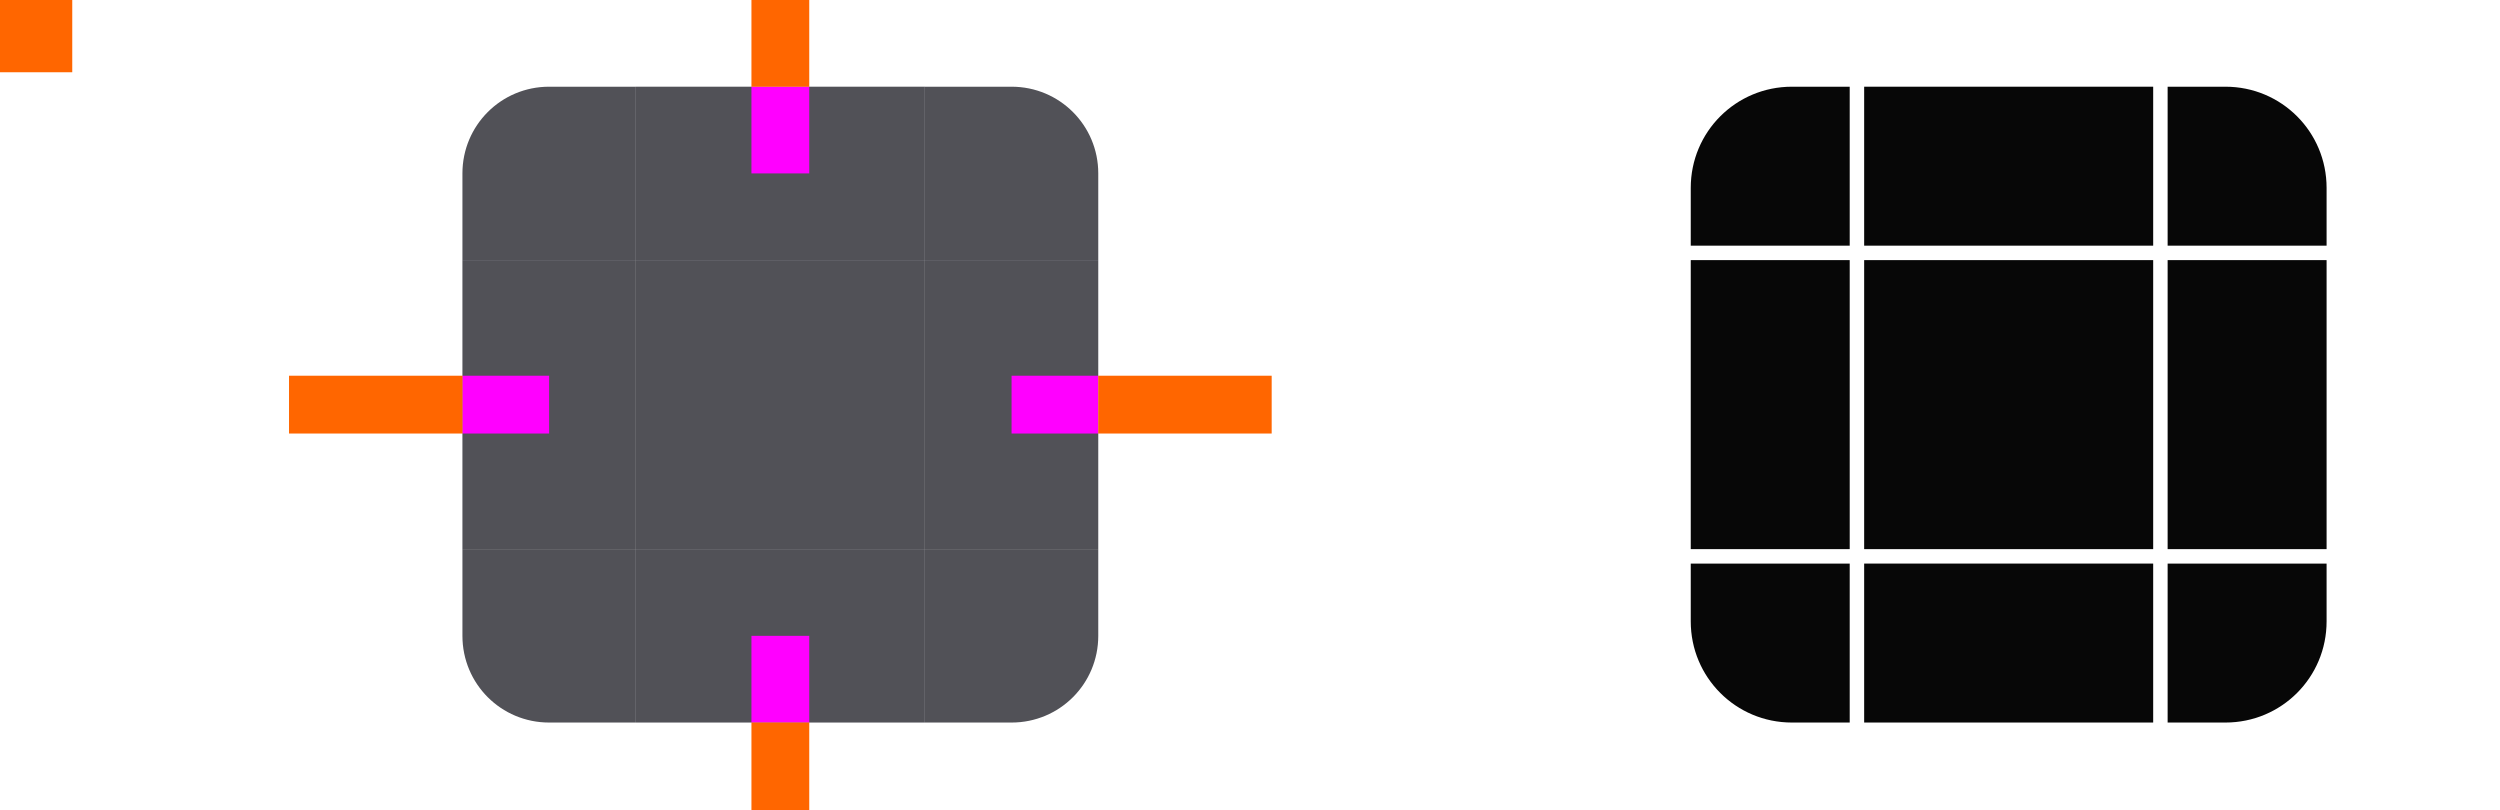
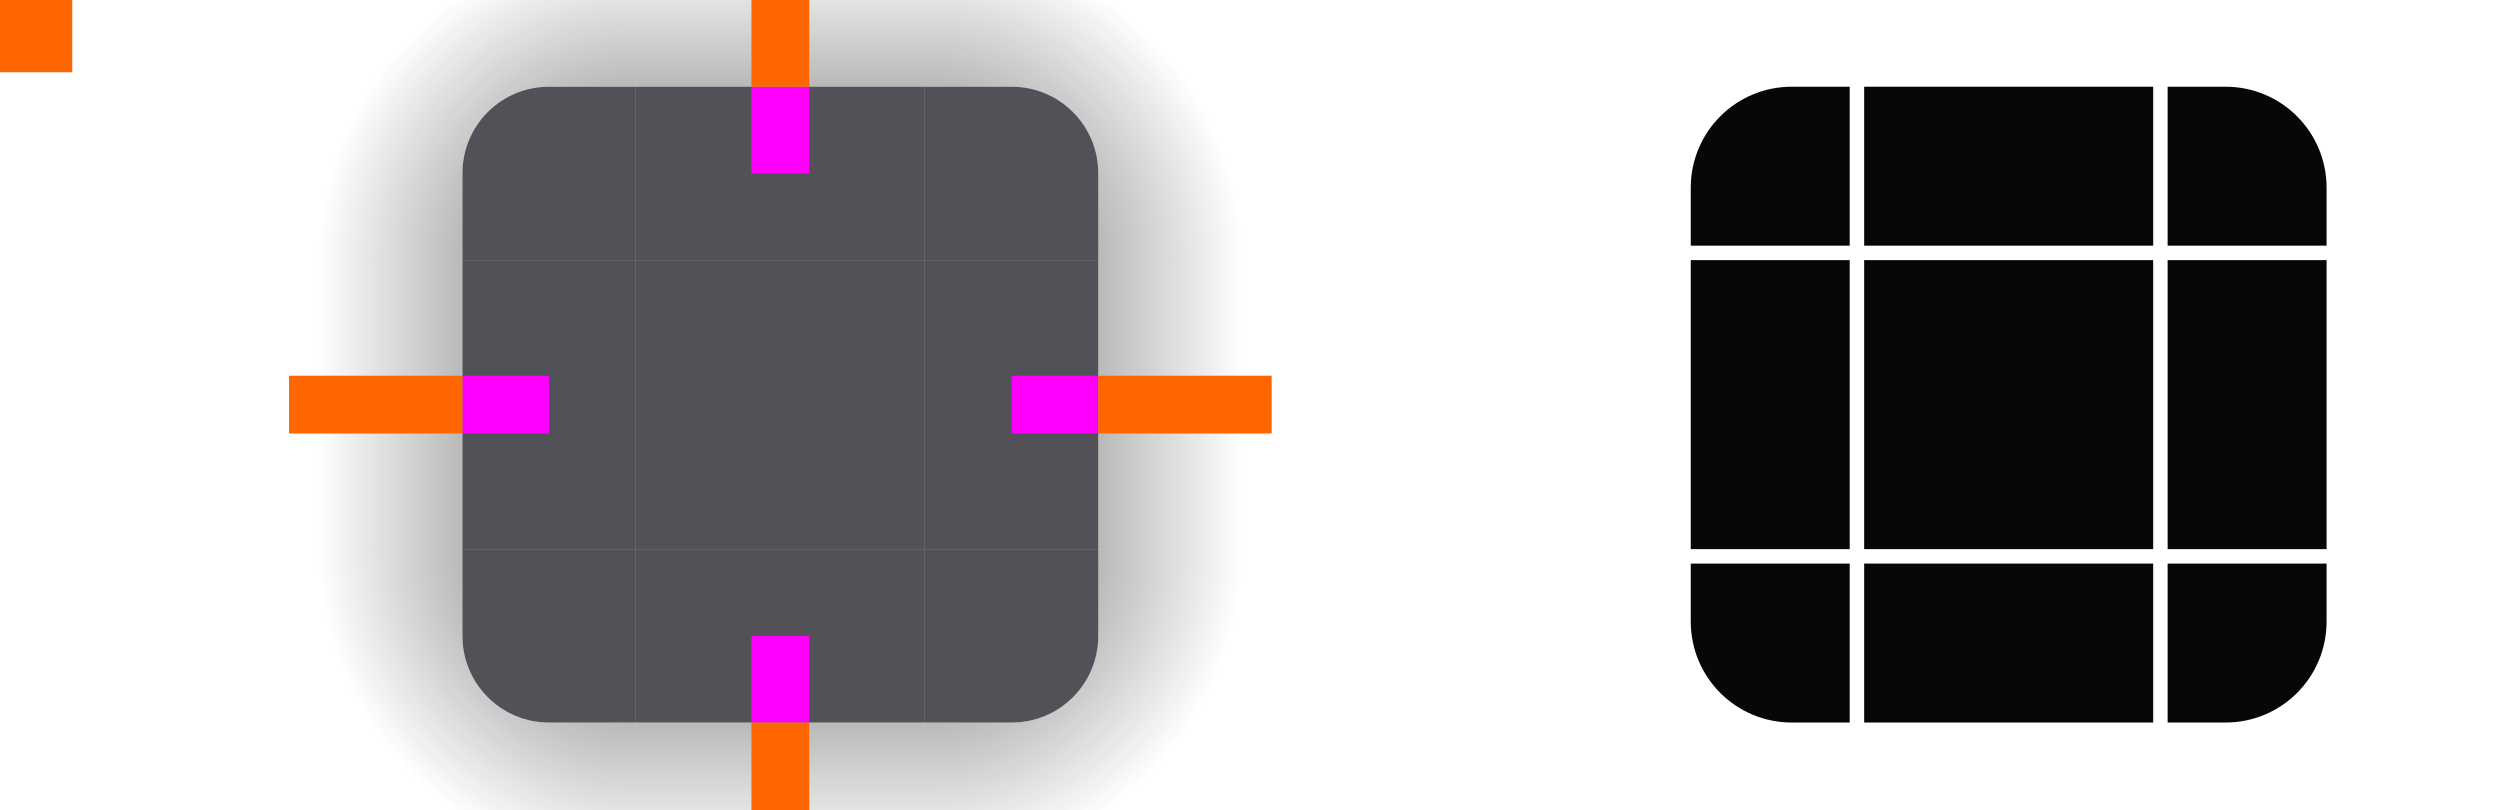
<svg xmlns="http://www.w3.org/2000/svg" xmlns:xlink="http://www.w3.org/1999/xlink" width="173" height="56" version="1.1" viewBox="0 0 173 56" id="svg202">
  <style id="current-color-scheme" type="text/css">.ColorScheme-Text {
        color:#31363b;
        stop-color:#31363b;
      }
      .ColorScheme-Background {
        color:#eff0f1;
        stop-color:#eff0f1;
      }
      .ColorScheme-Highlight {
        color:#3daee9;
        stop-color:#3daee9;
      }
      .ColorScheme-ViewText {
        color:#31363b;
        stop-color:#31363b;
      }
      .ColorScheme-ViewBackground {
        color:#fcfcfc;
        stop-color:#fcfcfc;
      }
      .ColorScheme-ViewHover {
        color:#93cee9;
        stop-color:#93cee9;
      }
      .ColorScheme-ViewFocus{
        color:#3daee9;
        stop-color:#3daee9;
      }
      .ColorScheme-ButtonText {
        color:#31363b;
        stop-color:#31363b;
      }
      .ColorScheme-ButtonBackground {
        color:#eff0f1;
        stop-color:#eff0f1;
      }
      .ColorScheme-ButtonHover {
        color:#93cee9;
        stop-color:#93cee9;
      }
      .ColorScheme-ButtonFocus{
        color:#3daee9;
        stop-color:#3daee9;
      }</style>
  <defs id="defs26">
    <linearGradient id="a">
      <stop stop-opacity=".667" offset="0" id="stop3" />
      <stop stop-opacity="0" offset="1" id="stop5" />
    </linearGradient>
    <linearGradient id="q" x1="-912.36" x2="-906.36" y1="-35" y2="-35" gradientUnits="userSpaceOnUse" xlink:href="#a" />
    <linearGradient id="p" x1="15" x2="9" y1="12" y2="12" gradientUnits="userSpaceOnUse" xlink:href="#a" />
    <radialGradient id="e" cx="22.2" cy="913.97" r="6" gradientTransform="rotate(-90.00001,-405.39,435.59)" gradientUnits="userSpaceOnUse" xlink:href="#a" />
    <linearGradient id="o" x1="19" x2="19" y1="8" y2="2" gradientTransform="translate(58)" gradientUnits="userSpaceOnUse" xlink:href="#a" />
    <linearGradient id="n" x1="55" x2="61" y1="12" y2="12" gradientUnits="userSpaceOnUse" xlink:href="#a" />
    <radialGradient id="d" cx="53.893" cy="911.76" r="6" gradientTransform="translate(59.107,-903.77)" gradientUnits="userSpaceOnUse" xlink:href="#a" />
    <linearGradient id="m" x1="51" x2="51" y1="8" y2="2" gradientTransform="translate(58)" gradientUnits="userSpaceOnUse" xlink:href="#a" />
    <linearGradient id="l" x1="952.36" x2="958.36" y1="-35" y2="-35" gradientUnits="userSpaceOnUse" xlink:href="#a" />
    <linearGradient id="k" x1="19" x2="19" y1="48" y2="54" gradientTransform="translate(58)" gradientUnits="userSpaceOnUse" xlink:href="#a" />
    <radialGradient id="c" cx="7.643" cy="950.36" r="6" gradientTransform="rotate(-179.9999,40.3209,499.18)" gradientUnits="userSpaceOnUse" xlink:href="#a" />
    <linearGradient id="j" x1="15" x2="9" y1="44" y2="44" gradientUnits="userSpaceOnUse" xlink:href="#a" />
    <linearGradient id="i" x1="51" x2="51" y1="48" y2="54" gradientTransform="translate(58)" gradientUnits="userSpaceOnUse" xlink:href="#a" />
    <radialGradient id="b" cx="54.25" cy="945.11" r="6" gradientTransform="matrix(2.1666e-7,1,-0.99999,2.1665e-7,1058.1,-6.2502)" gradientUnits="userSpaceOnUse" xlink:href="#a" />
    <linearGradient id="h" x1="55" x2="61" y1="44" y2="44" gradientUnits="userSpaceOnUse" xlink:href="#a" />
    <linearGradient id="g" x1="-15" x2="-9" y1="932.36" y2="932.36" gradientUnits="userSpaceOnUse" xlink:href="#a" />
    <linearGradient id="f" x1="55" x2="61" y1="932.36" y2="932.36" gradientUnits="userSpaceOnUse" xlink:href="#a" />
    <style type="text/css" id="style24">.ColorScheme-Text {
        color:#31363b;
      }
      .ColorScheme-Background {
        color:#eff0f1;
      }
      .ColorScheme-Highlight {
        color:#3daee9;
      }
      .ColorScheme-ViewText {
        color:#31363b;
      }
      .ColorScheme-ViewBackground {
        color:#fcfcfc;
      }
      .ColorScheme-ViewHover {
        color:#93cee9;
      }
      .ColorScheme-ViewFocus{
        color:#3daee9;
      }
      .ColorScheme-ButtonText {
        color:#31363b;
      }
      .ColorScheme-ButtonBackground {
        color:#eff0f1;
      }
      .ColorScheme-ButtonHover {
        color:#93cee9;
      }
      .ColorScheme-ButtonFocus{
        color:#3daee9;
      }</style>
-     <radialGradient xlink:href="#linearGradient4270" id="radialGradient1031" gradientUnits="userSpaceOnUse" gradientTransform="matrix(-1.8522317e-5,-3.666662,2.999999,-1.5154638e-5,-39.99854,1232.695)" cx="77" cy="12" fx="77" fy="12" r="6" />
    <linearGradient id="linearGradient4270">
      <stop id="stop4272" offset="0" style="stop-color:#000000;stop-opacity:0.667" />
      <stop id="stop4274" offset="1" style="stop-color:#000000;stop-opacity:0;" />
    </linearGradient>
-     <radialGradient xlink:href="#linearGradient4270" id="radialGradient1025" gradientUnits="userSpaceOnUse" gradientTransform="matrix(-1.8522317e-5,-3.666662,2.999999,-1.5154638e-5,-39.99854,1232.695)" cx="77" cy="12" fx="77" fy="12" r="6" />
-     <radialGradient xlink:href="#linearGradient4270" id="radialGradient1019" gradientUnits="userSpaceOnUse" gradientTransform="matrix(-1.8522317e-5,-3.666662,2.999999,-1.5154638e-5,-39.99854,1232.695)" cx="77" cy="12" fx="77" fy="12" r="6" />
-     <linearGradient xlink:href="#linearGradient4270" id="linearGradient4950" gradientUnits="userSpaceOnUse" x1="51" y1="932.362" x2="60" y2="932.362" />
-     <linearGradient xlink:href="#linearGradient4270" id="linearGradient4948" gradientUnits="userSpaceOnUse" x1="-19" y1="932.362" x2="-10" y2="932.362" />
+     <linearGradient xlink:href="#linearGradient4270" id="linearGradient4948" gradientUnits="userSpaceOnUse" x1="-19" y1="932.362" x2="-8" y2="932.362" />
    <linearGradient xlink:href="#linearGradient4270" id="linearGradient4934" gradientUnits="userSpaceOnUse" x1="948.362" y1="-35" x2="959.362" y2="-35" />
-     <radialGradient xlink:href="#linearGradient4270" id="radialGradient994" gradientUnits="userSpaceOnUse" gradientTransform="matrix(-1.8522317e-5,-3.666662,2.999999,-1.5154638e-5,-39.99854,1232.695)" cx="77" cy="12" fx="77" fy="12" r="6" />
+     <radialGradient xlink:href="#linearGradient4270" id="radialGradient994" gradientUnits="userSpaceOnUse" gradientTransform="matrix(3.25299e-6,-3.666652,3.666664,3.2530004e-6,-1.5894986e-4,300.332)" cx="77" cy="12" fx="77" fy="12" r="6" />
    <linearGradient xlink:href="#linearGradient4270" id="linearGradient4920" gradientUnits="userSpaceOnUse" x1="-916.362" y1="-35" x2="-905.362" y2="-35" gradientTransform="matrix(1.500003,0,0,1,458.1841,0)" />
  </defs>
-   <g id="shadow-topleft" transform="translate(48.00003,-932.3622)" style="opacity:0">
-     <path style="opacity:0.9;fill:url(#radialGradient994);fill-opacity:1;fill-rule:evenodd;stroke:none;stroke-width:2px;stroke-linecap:butt;stroke-linejoin:miter;stroke-opacity:1" d="m -28,926.362 v 24 h 12 c 0,-6.648 5.352,-12 12,-12 v -12 z" id="path4828" />
+   <use x="0" y="0" xlink:href="#shadow-left" id="shadow-right" transform="matrix(-1,0,0,1,108,2.7102555e-5)" width="100%" height="100%" />
+   <g id="shadow-topleft" transform="translate(48.00003,-932.3622)" style="opacity:1">
+     <path style="opacity:0.9;fill:url(#radialGradient994);fill-opacity:1;fill-rule:evenodd;stroke:none;stroke-width:2px;stroke-linecap:butt;stroke-linejoin:miter;stroke-opacity:1" d="M 20 -6 L 20 18 L 32 18 L 32 12 C 32 8.676 34.676 6 38 6 L 44 6 L 44 -6 L 20 -6 z " transform="translate(-48.00003,932.3622)" id="path4828" />
  </g>
  <rect style="fill:#ff6600" x="0" height="5" width="5" y="-1.4648437e-05" id="hint-tile-center" />
  <g id="top" transform="matrix(0.6250009,0,0,1.999996,32.12496,-1814.721)">
    <rect y="-51" x="-916.362" height="32" width="6" id="rect4152" style="color:#eff0f1;opacity:0.8;fill:#25252d;fill-opacity:1;stroke:none" transform="matrix(0,-1,-1,0,0,0)" class="ColorScheme-Background" />
  </g>
  <g id="topleft" transform="translate(19,-904.3622)">
    <path style="opacity:0.8;fill:#25252d;fill-opacity:1;stroke:none;stroke-width:2" d="M 38 6 C 34.676 6 32 8.676 32 12 L 32 18 L 44 18 L 44 6 L 38 6 z " transform="translate(-19,904.3622)" id="rect4159" />
  </g>
  <g id="bottom" transform="matrix(0.6250009,0,0,2.000004,32.12496,-1858.728)">
    <rect transform="rotate(90)" style="color:#eff0f1;opacity:0.8;fill:#25252d;fill-opacity:1;stroke:none" id="rect4148" width="6" height="32" x="948.362" y="-51" class="ColorScheme-Background" />
  </g>
  <g id="left" transform="matrix(1.999999,0,0,0.6249986,6.000003,-554.725)">
    <rect transform="scale(-1,1)" style="color:#eff0f1;opacity:0.8;fill:#25252d;fill-opacity:1;stroke:none" id="rect4144" width="6" height="32" x="-19" y="916.362" class="ColorScheme-Background" />
  </g>
  <g id="right" transform="matrix(1.999998,0,0,0.6249986,-37.99984,-554.725)">
    <rect y="916.362" x="51" height="32" width="6" id="rect4140" style="color:#eff0f1;opacity:0.8;fill:#25252d;fill-opacity:1;stroke:none" class="ColorScheme-Background" />
  </g>
  <rect class="ColorScheme-Background" y="18" x="44" height="20" width="20" id="center" style="color:#eff0f1;opacity:0.8;fill:#25252d;fill-opacity:1;stroke:none;stroke-width:0.625" />
  <rect style="fill:#ff00ff;fill-opacity:1;stroke:none;stroke-width:1" id="hint-top-margin" width="4" height="6" x="52" y="6" />
  <rect y="44" x="52" height="6" width="4" id="hint-bottom-margin" style="fill:#ff00ff;fill-opacity:1;stroke:none;stroke-width:1" />
  <rect y="-76" x="26" height="6" width="4" id="hint-right-margin" style="fill:#ff00ff;fill-opacity:1;stroke:none;stroke-width:1" transform="rotate(90)" />
  <rect style="fill:#ff00ff;fill-opacity:1;stroke:none;stroke-width:1" id="hint-left-margin" width="4" height="6" x="26" y="-38" transform="rotate(90)" />
-   <g id="shadow-top" transform="matrix(0.625,0,0,1.333333,32.12501,-1203.816)" style="opacity:0">
+   <g id="shadow-top" transform="matrix(0.625,0,0,1.333333,32.12501,-1203.816)" style="opacity:1">
    <rect transform="matrix(0,-1,-1,0,0,0)" style="opacity:1;fill:none;fill-opacity:1;stroke:none" id="rect4820" width="6" height="32" x="-916.362" y="-51" />
    <rect transform="matrix(0,-1,-1,0,0,0)" style="opacity:0.9;fill:url(#linearGradient4920);fill-opacity:1;stroke:none;stroke-width:1.225" id="rect4822" width="9" height="32" x="-907.362" y="-51" />
    <rect y="-51" x="-911.362" height="32" width="1" id="rect4824" style="opacity:1;fill:none;fill-opacity:1;stroke:none" transform="matrix(0,-1,-1,0,0,0)" />
  </g>
-   <g id="shadow-bottom" transform="matrix(0.625,0,0,2,32.12501,-1858.724)" style="opacity:0">
+   <g id="shadow-bottom" transform="matrix(0.625,0,0,2,32.12501,-1858.724)" style="opacity:1">
    <rect y="-51" x="948.362" height="32" width="6" id="rect4856" style="opacity:1;fill:none;fill-opacity:1;stroke:none" transform="rotate(90)" />
    <rect y="-51" x="954.362" height="32" width="6" id="rect4858" style="opacity:0.9;fill:url(#linearGradient4934);fill-opacity:1;stroke:none" transform="rotate(90)" />
    <rect transform="rotate(90)" style="opacity:1;fill:none;fill-opacity:1;stroke:none" id="rect4860" width="1" height="32" x="953.362" y="-51" />
  </g>
-   <g id="shadow-left" transform="matrix(2,0,0,0.6250013,5.999997,-554.7276)" style="opacity:0">
+   <g id="shadow-left" transform="matrix(2,0,0,0.6250013,5.999997,-554.7276)" style="opacity:1">
    <rect y="916.362" x="-19" height="32" width="6" id="rect4892" style="opacity:1;fill:none;fill-opacity:1;stroke:none" transform="scale(-1,1)" />
    <rect y="916.362" x="-13" height="32" width="6" id="rect4894" style="opacity:0.9;fill:url(#linearGradient4948);fill-opacity:1;stroke:none" transform="scale(-1,1)" />
    <rect transform="scale(-1,1)" style="opacity:1;fill:none;fill-opacity:1;stroke:none" id="rect4896" width="1" height="32" x="-14" y="916.362" />
-   </g>
-   <g id="shadow-right" transform="matrix(2,0,0,0.6250017,-37.99997,-554.7279)" style="opacity:0">
-     <rect style="opacity:1;fill:none;fill-opacity:1;stroke:none" id="rect4900" width="6" height="32" x="51" y="916.362" />
-     <rect style="opacity:0.9;fill:url(#linearGradient4950);fill-opacity:1;stroke:none" id="rect4902" width="6" height="32" x="57" y="916.362" />
-     <rect y="916.362" x="56" height="32" width="1" id="rect4904" style="opacity:1;fill:none;fill-opacity:1;stroke:none" />
  </g>
  <rect y="-6" x="52" height="12" width="4" id="shadow-hint-top-margin" style="fill:#ff6600;fill-opacity:1;stroke:none;stroke-width:1.414" />
  <rect style="fill:#ff6600;fill-opacity:1;stroke:none;stroke-width:1.414" id="shadow-hint-bottom-margin" width="4" height="12" x="52" y="50" />
  <rect transform="rotate(90)" style="fill:#ff6600;fill-opacity:1;stroke:none;stroke-width:1.414" id="shadow-hint-right-margin" width="4" height="12" x="26" y="-88" />
  <rect transform="rotate(90)" y="-32" x="26" height="12" width="4" id="shadow-hint-left-margin" style="fill:#ff6600;fill-opacity:1;stroke:none;stroke-width:1.414" />
  <g id="mask-top" transform="matrix(0.6250002,0,0,0.9166668,117.125,-828.4988)">
    <rect transform="matrix(0,-1,-1,0,0,0)" style="opacity:0.97;fill:#000000;fill-opacity:1;stroke:none;stroke-width:1.549" id="rect4265" width="12" height="32" x="-922.362" y="-51" />
  </g>
  <g id="mask-topleft" transform="matrix(1.1,0,0,1.1,102.7,-995.3984)">
    <path style="opacity:0.97;fill:#000000;fill-opacity:1;stroke-width:2.2" d="M 124 6 C 120.122 6 117 9.122 117 13 L 117 17 L 128 17 L 128 6 L 124 6 z " transform="matrix(0.9090909,0,0,0.9090909,-93.36364,904.9076)" id="path4277" />
  </g>
  <g id="mask-bottom" transform="matrix(0.6250002,0,0,1.100002,117.125,-999.8009)">
    <rect y="-51" x="944.362" height="32" width="10" id="rect4291" style="opacity:0.97;fill:#000000;fill-opacity:1;stroke:none;stroke-width:1.414" transform="rotate(90)" />
  </g>
  <g id="mask-left" transform="matrix(0.9166666,0,0,1,105.0833,-904.3622)">
    <rect y="922.362" x="-25" height="20" width="12" id="rect4317" style="opacity:0.97;fill:#000000;fill-opacity:1;stroke:none;stroke-width:1.225" transform="scale(-1,1)" />
  </g>
  <g id="mask-right" transform="matrix(1.1,0,0,0.6250017,98.29999,-554.7279)">
    <rect style="opacity:0.97;fill:#000000;fill-opacity:1;stroke:none;stroke-width:1.414" id="rect4323" width="10" height="32" x="47" y="916.362" />
  </g>
  <rect style="opacity:0.97;fill:#000000;fill-opacity:1;stroke:none;stroke-width:0.625" id="mask-center" width="20" height="20" x="129" y="18" />
-   <g transform="matrix(-1,0,0,1,59.99996,-932.3622)" id="shadow-topright" style="opacity:0">
-     <path id="path1015" d="m -28,926.362 v 24 h 12 c 0,-6.648 5.352,-12 12,-12 v -12 z" style="opacity:0.9;fill:url(#radialGradient1019);fill-opacity:1;fill-rule:evenodd;stroke:none;stroke-width:2px;stroke-linecap:butt;stroke-linejoin:miter;stroke-opacity:1" />
-   </g>
-   <g transform="matrix(1,0,0,-1,48.00003,988.3621)" id="shadow-bottomleft" style="opacity:0">
-     <path id="path1021" d="m -28,926.362 v 24 h 12 c 0,-6.648 5.352,-12 12,-12 v -12 z" style="opacity:0.9;fill:url(#radialGradient1025);fill-opacity:1;fill-rule:evenodd;stroke:none;stroke-width:2px;stroke-linecap:butt;stroke-linejoin:miter;stroke-opacity:1" />
-   </g>
-   <g transform="rotate(-180,29.99999,494.1811)" id="shadow-bottomright" style="opacity:0">
-     <path id="path1027" d="m -28,926.362 v 24 h 12 c 0,-6.648 5.352,-12 12,-12 v -12 z" style="opacity:0.9;fill:url(#radialGradient1031);fill-opacity:1;fill-rule:evenodd;stroke:none;stroke-width:2px;stroke-linecap:butt;stroke-linejoin:miter;stroke-opacity:1" />
-   </g>
  <rect style="color:#eff0f1;opacity:0;fill:#1a1a1a;fill-opacity:1;stroke:none;stroke-width:0.625" id="shadow-center" width="20" height="20" x="45" y="68.866" class="ColorScheme-Background" />
  <use x="0" y="0" xlink:href="#topleft" id="topright" transform="matrix(-1,0,0,1,108,0)" width="100%" height="100%" />
  <use x="0" y="0" xlink:href="#topleft" id="bottomleft" transform="matrix(1,0,0,-1,9.2939377e-7,56.00001)" width="100%" height="100%" />
  <use x="0" y="0" xlink:href="#topleft" id="bottomright" transform="rotate(-180,54,28.00001)" width="100%" height="100%" />
  <use x="0" y="0" xlink:href="#mask-topleft" id="mask-topright" transform="matrix(-1,0,0,1,278,-2.0170001e-6)" width="100%" height="100%" />
  <use x="0" y="0" xlink:href="#mask-topleft" id="mask-bottomleft" transform="matrix(1,0,0,-1,-5.28e-7,56)" width="100%" height="100%" />
  <use x="0" y="0" xlink:href="#mask-topleft" id="mask-bottomright" transform="rotate(-180,139,28)" width="100%" height="100%" />
+   <use x="0" y="0" xlink:href="#shadow-topleft" id="shadow-bottomleft" transform="rotate(-90,54.00001,28.00001)" width="100%" height="100%" />
+   <use height="100%" width="100%" transform="matrix(0,-1,-1,0,82,82)" id="shadow-bottomright" xlink:href="#shadow-topleft" y="0" x="0" />
+   <use x="0" y="0" xlink:href="#shadow-topleft" id="shadow-topright" transform="rotate(90,53.99999,28)" width="100%" height="100%" />
</svg>
